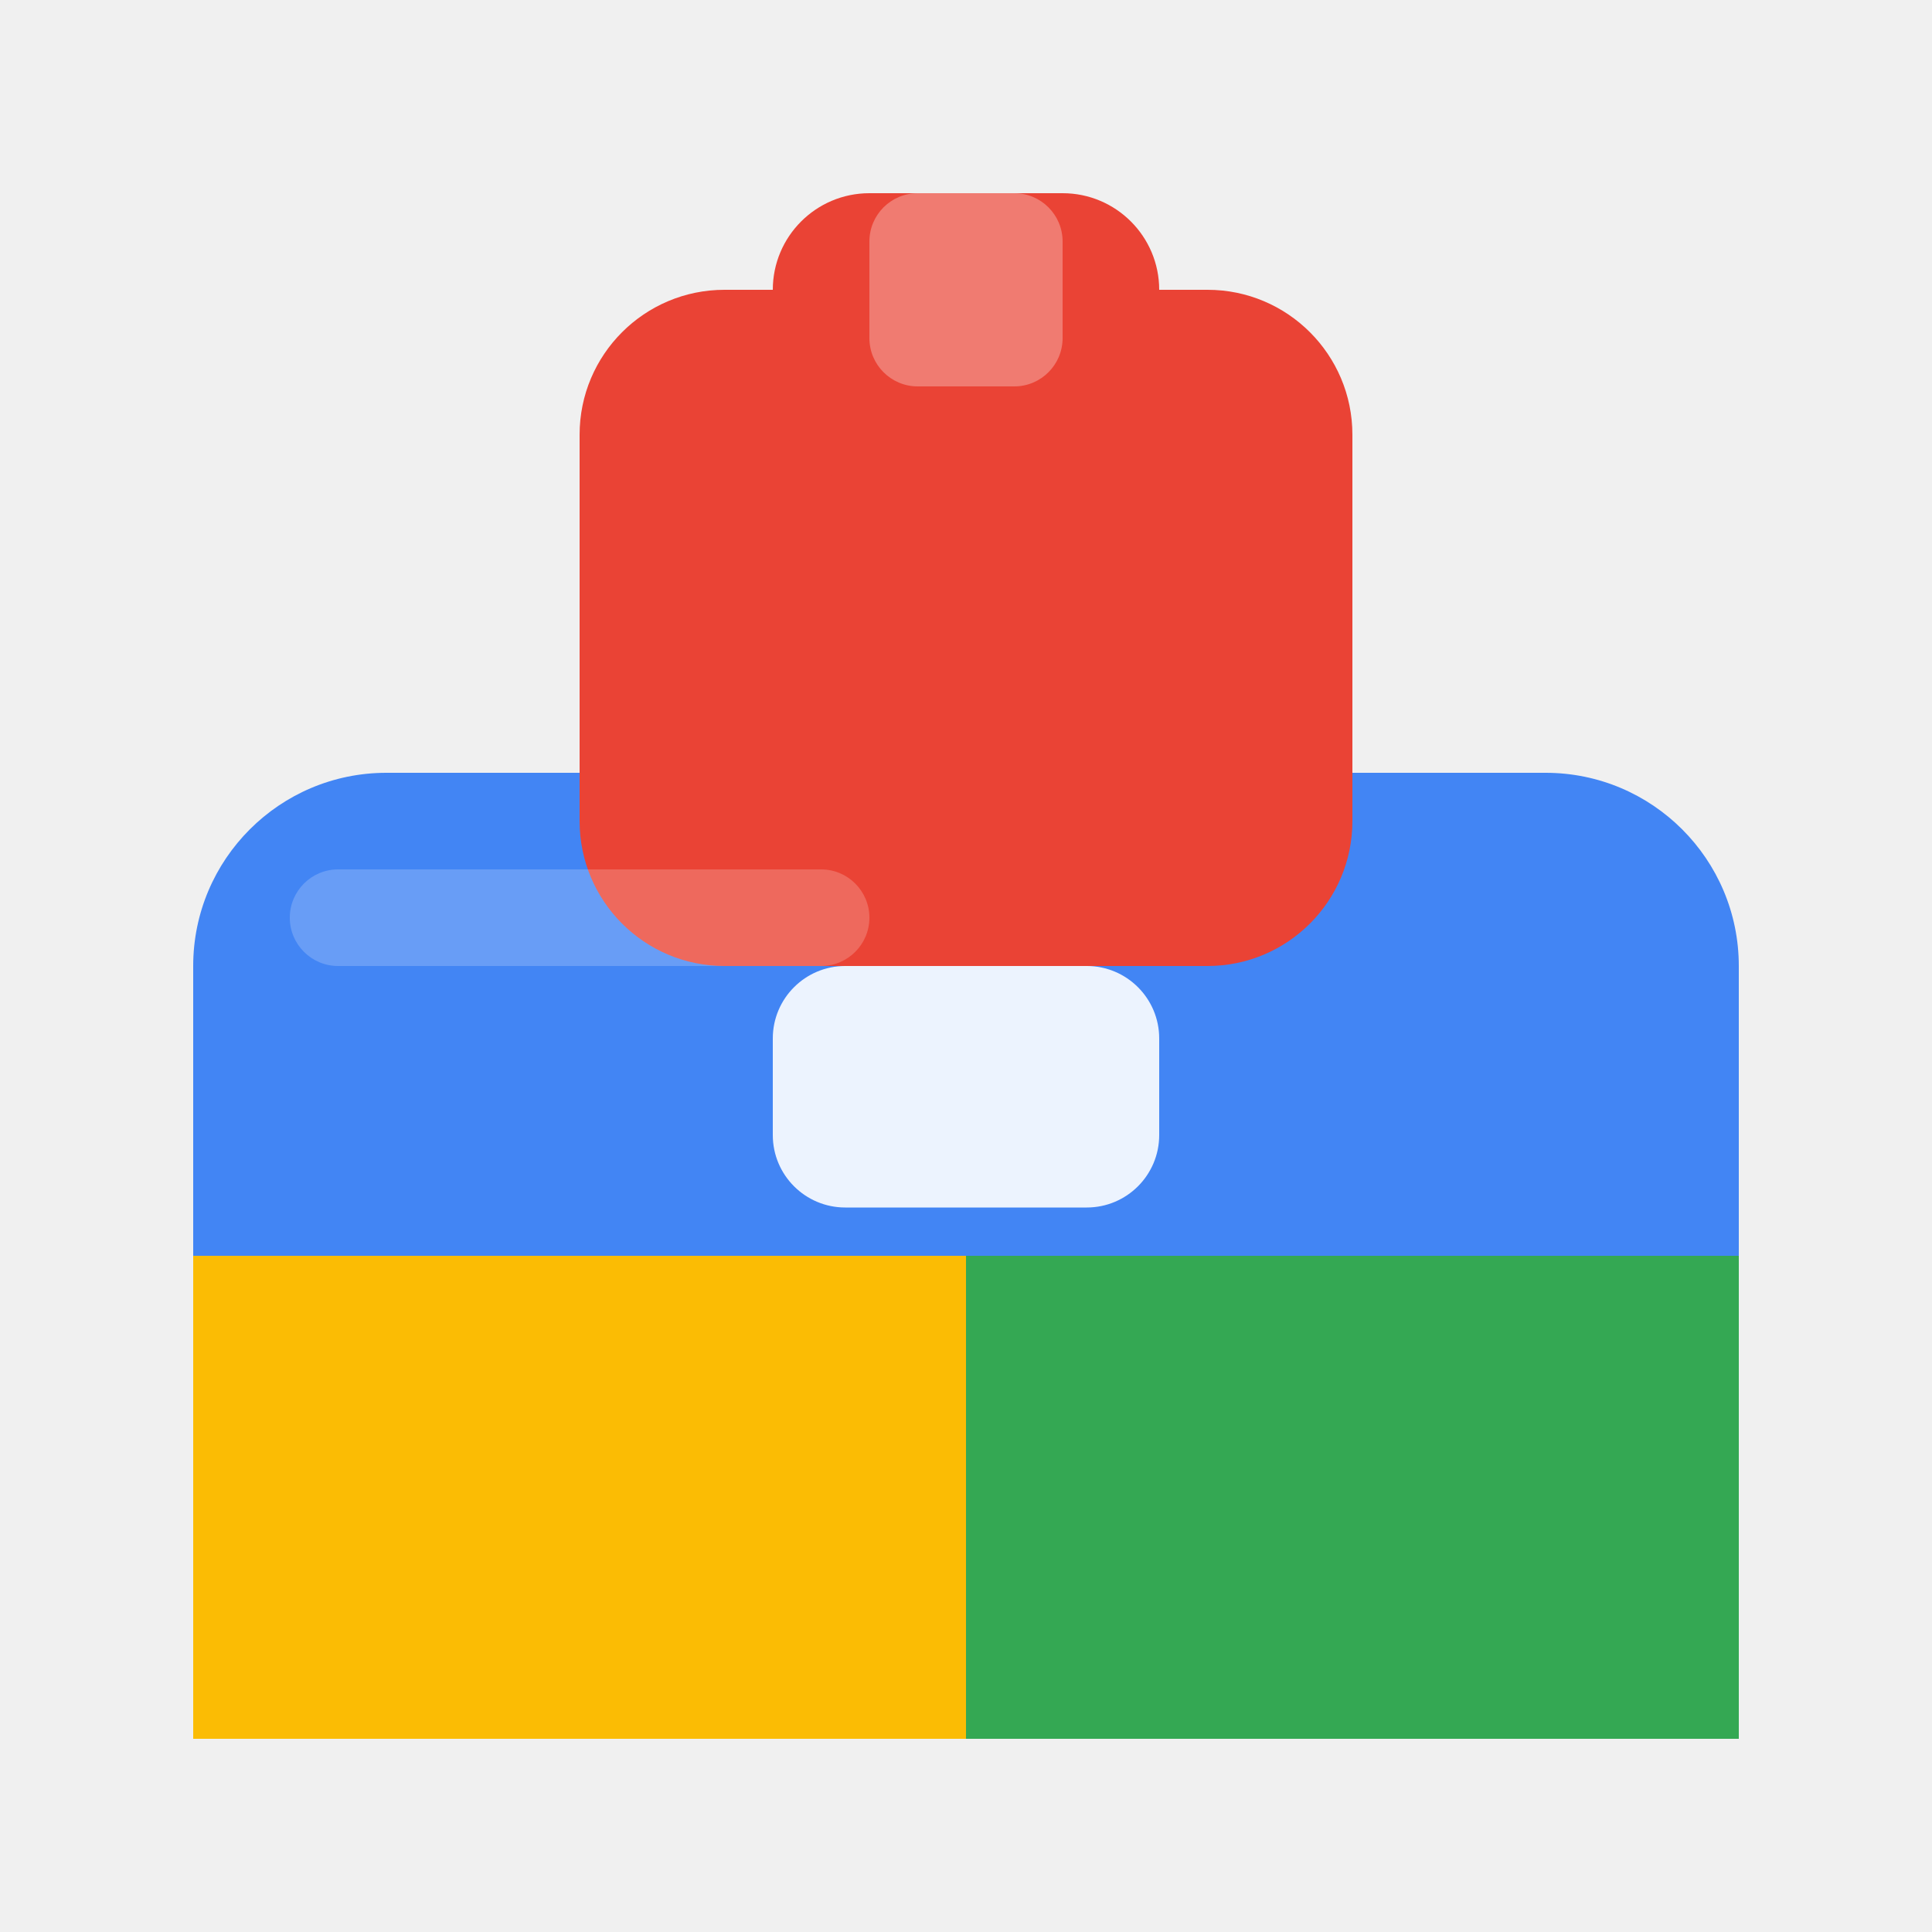
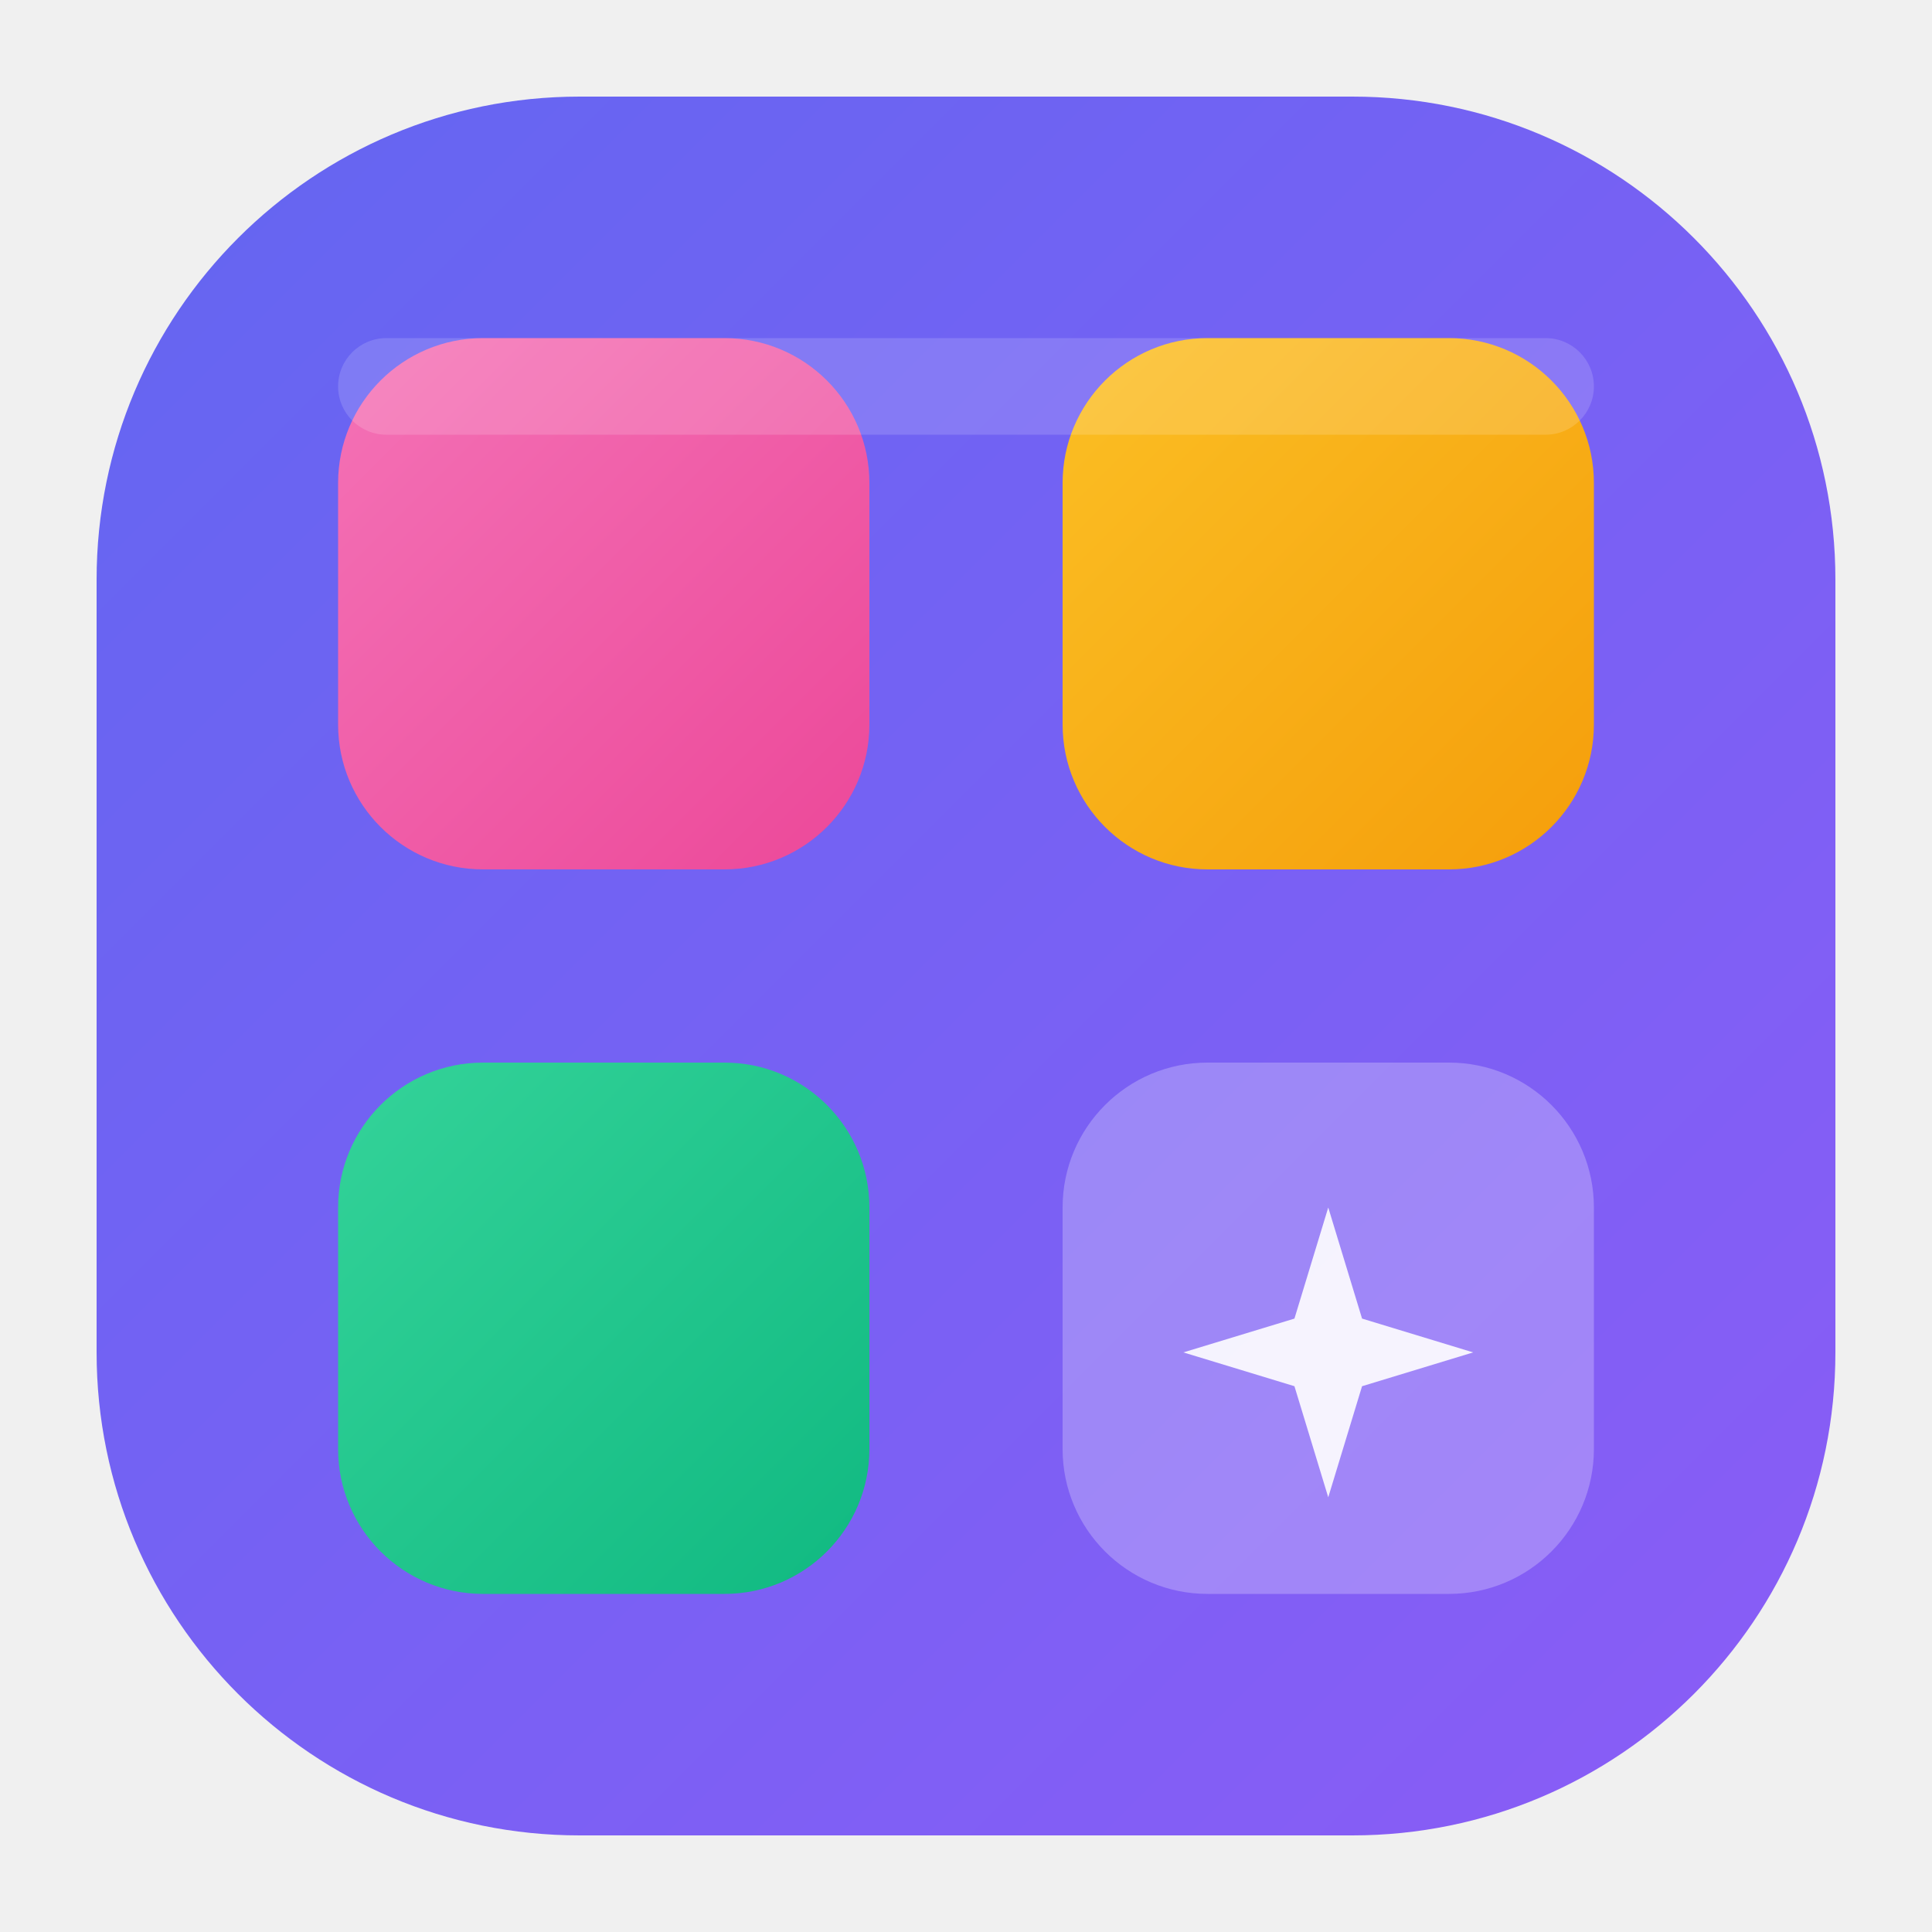
<svg xmlns="http://www.w3.org/2000/svg" viewBox="0 0 40 40" fill="none">
-   <rect x="4" y="16" width="32" height="20" rx="4" fill="#4285F4" />
-   <rect x="20" y="26" width="16" height="10" rx="0 0 4 0" fill="#34A853" />
-   <rect x="4" y="26" width="16" height="10" rx="0 0 0 4" fill="#FBBC04" />
-   <rect x="12" y="6" width="16" height="14" rx="3" fill="#EA4335" />
-   <rect x="16" y="4" width="8" height="6" rx="2" fill="#EA4335" />
-   <rect x="18" y="4" width="4" height="4" rx="1" fill="white" opacity="0.3" />
-   <rect x="16" y="20" width="8" height="5" rx="1.5" fill="white" opacity="0.9" />
-   <rect x="6" y="18" width="12" height="2" rx="1" fill="white" opacity="0.2" />
+   <defs>
+     <linearGradient id="grad1" x1="0%" y1="0%" x2="100%" y2="100%">
+       <stop offset="0%" stop-color="#6366F1" />
+       <stop offset="100%" stop-color="#8B5CF6" />
+     </linearGradient>
+     <linearGradient id="grad2" x1="0%" y1="0%" x2="100%" y2="100%">
+       <stop offset="0%" stop-color="#F472B6" />
+       <stop offset="100%" stop-color="#EC4899" />
+     </linearGradient>
+     <linearGradient id="grad3" x1="0%" y1="0%" x2="100%" y2="100%">
+       <stop offset="0%" stop-color="#34D399" />
+       <stop offset="100%" stop-color="#10B981" />
+     </linearGradient>
+     <linearGradient id="grad4" x1="0%" y1="0%" x2="100%" y2="100%">
+       <stop offset="0%" stop-color="#FBBF24" />
+       <stop offset="100%" stop-color="#F59E0B" />
+     </linearGradient>
+   </defs>
+   <rect x="2" y="2" width="36" height="36" rx="10" fill="url(#grad1)" />
+   <rect x="7" y="7" width="11" height="11" rx="3" fill="url(#grad2)" />
+   <rect x="22" y="7" width="11" height="11" rx="3" fill="url(#grad4)" />
+   <rect x="7" y="22" width="11" height="11" rx="3" fill="url(#grad3)" />
+   <rect x="22" y="22" width="11" height="11" rx="3" fill="white" opacity="0.25" />
+   <path d="M27.5 25 L28.2 27.3 L30.5 28 L28.2 28.7 L27.5 31 L26.8 28.7 L24.5 28 L26.8 27.3 Z" fill="white" opacity="0.9" />
+   <rect x="7" y="7" width="26" height="2" rx="1" fill="white" opacity="0.15" />
</svg>
